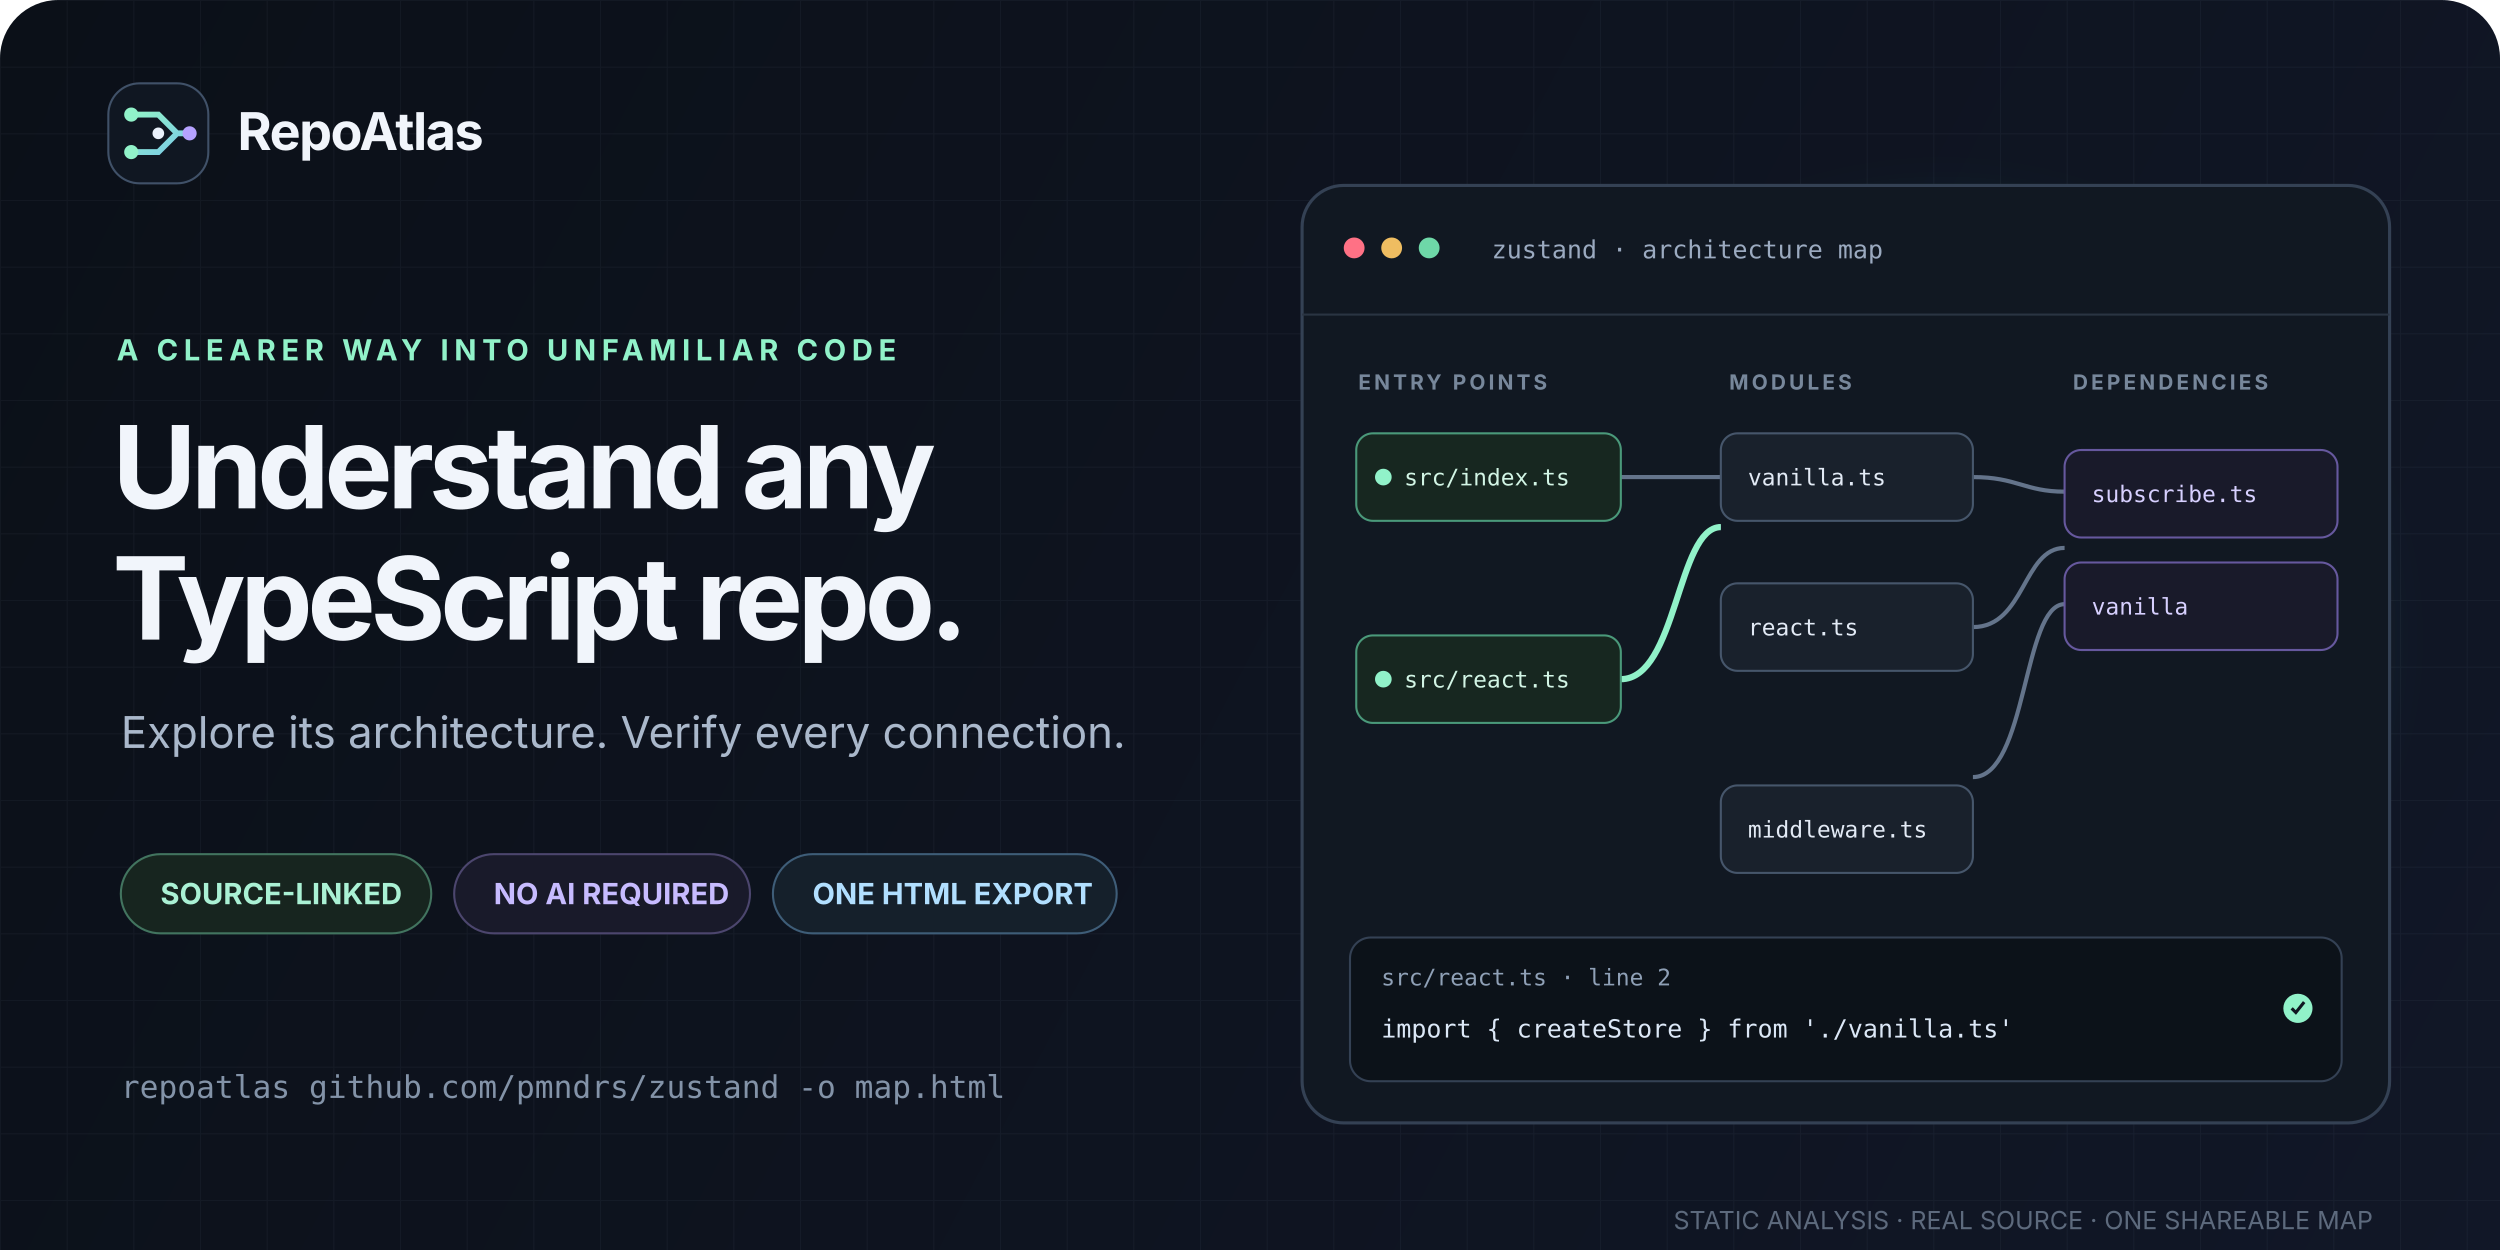
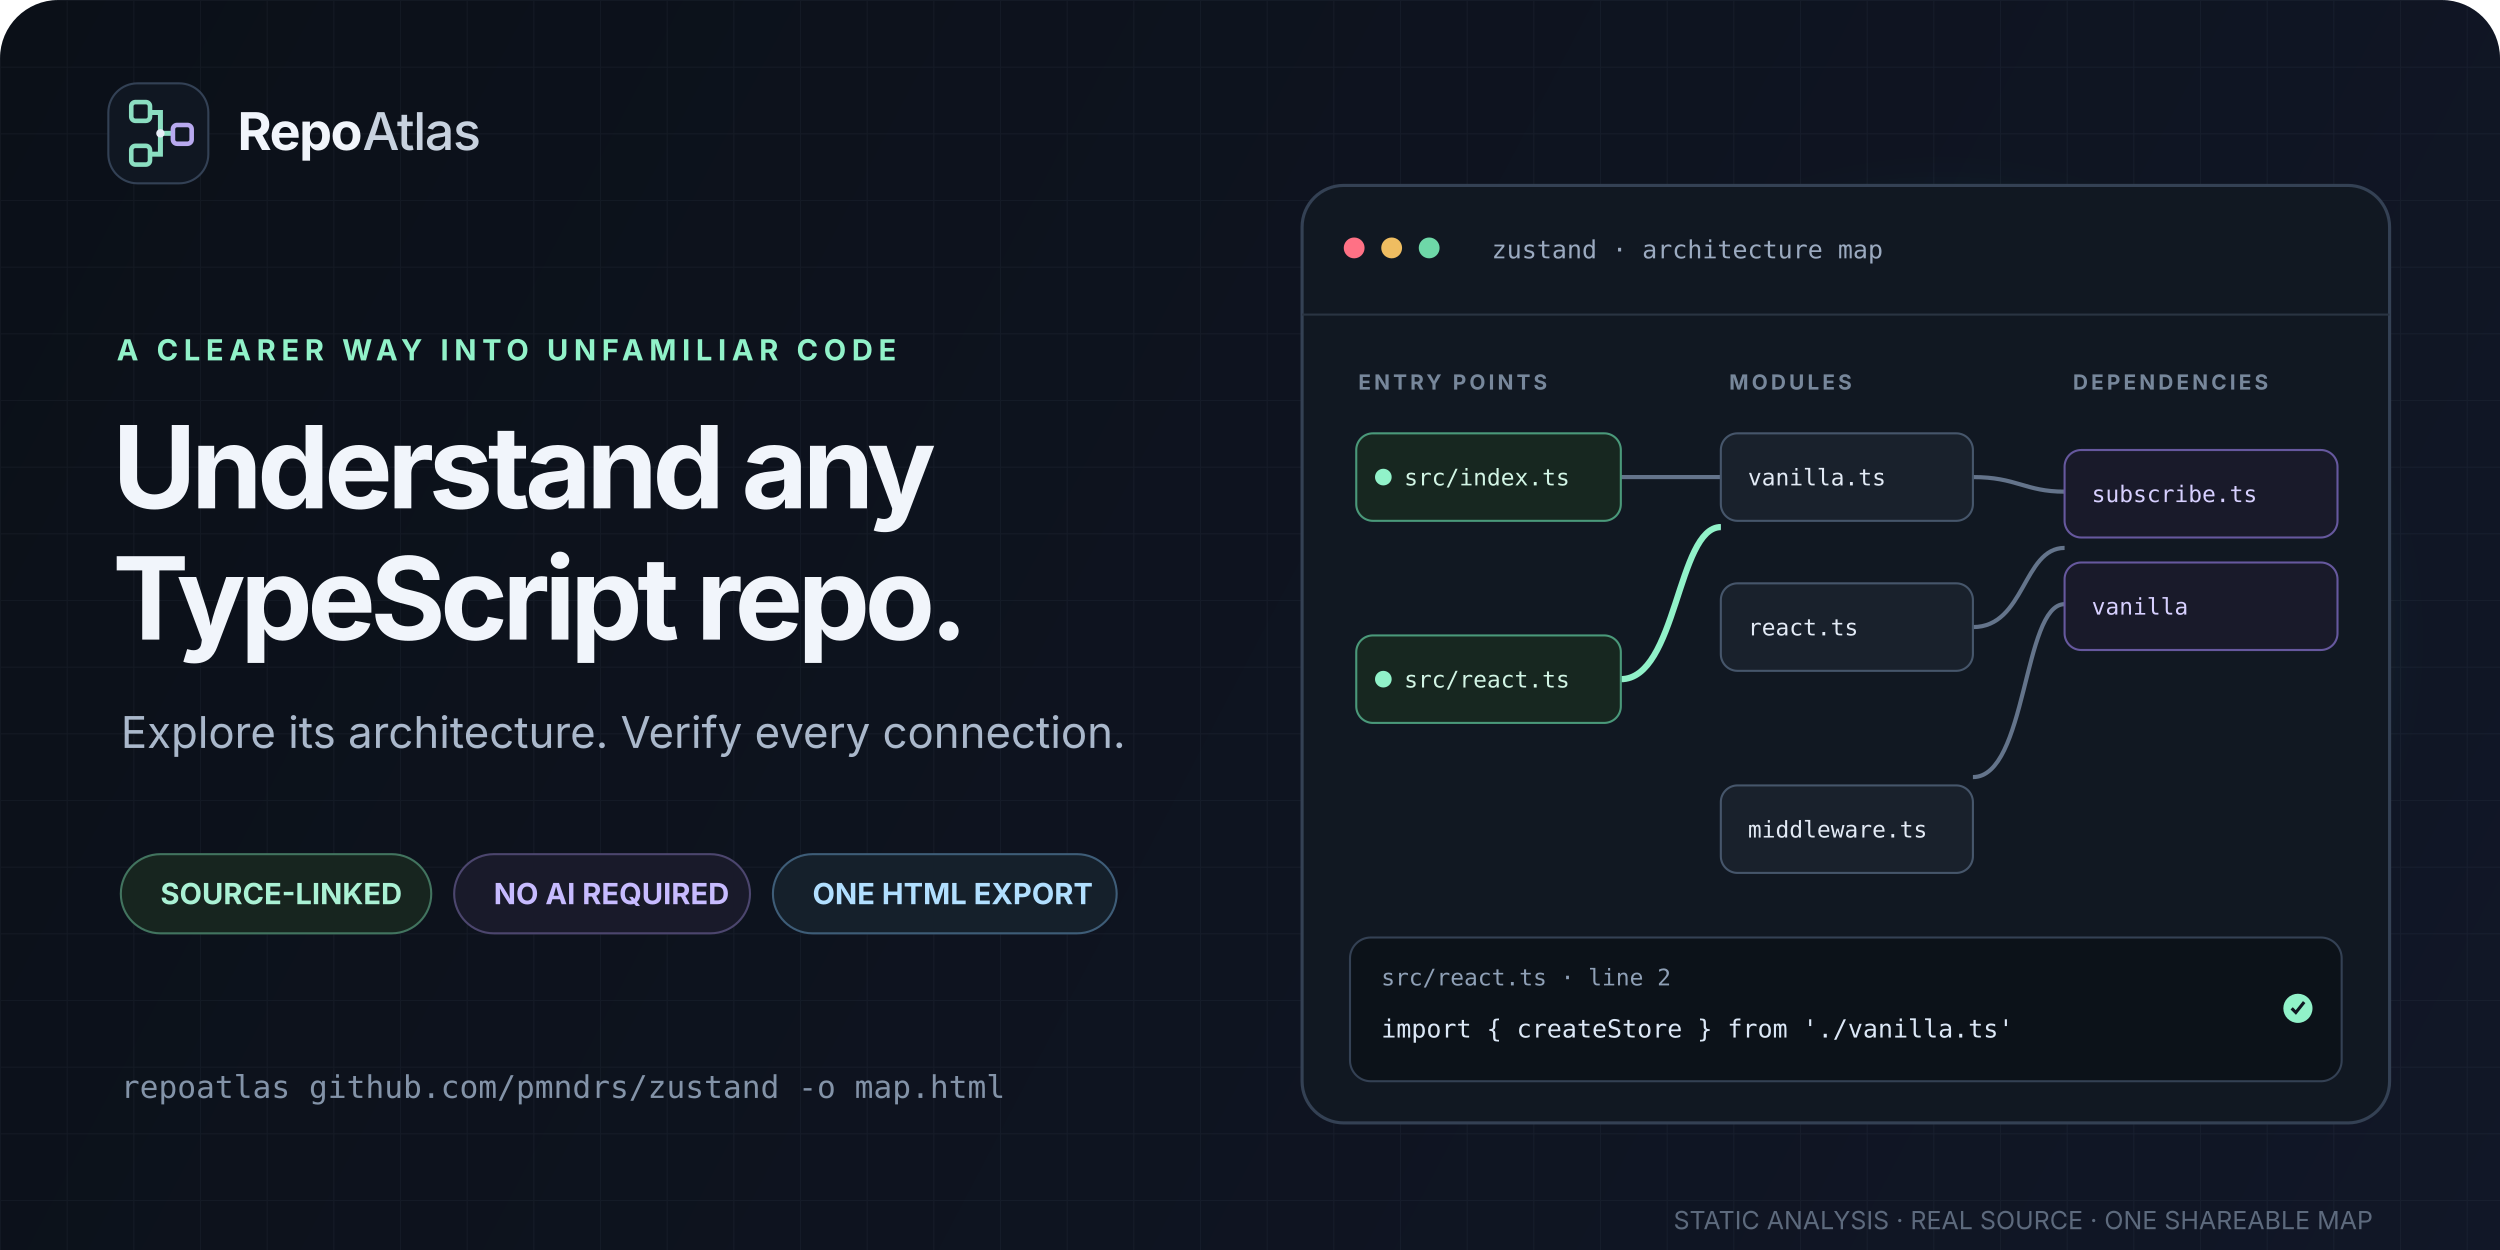
<svg xmlns="http://www.w3.org/2000/svg" width="1280" height="640" viewBox="0 0 1200 600" role="img" aria-labelledby="title desc">
  <defs>
    <linearGradient id="bg" x1="0" y1="0" x2="1200" y2="630" gradientUnits="userSpaceOnUse">
      <stop stop-color="#0b1018" />
      <stop offset="1" stop-color="#111727" />
    </linearGradient>
    <linearGradient id="mint" x1="0" y1="0" x2="1" y2="1">
      <stop stop-color="#91f2c9" />
      <stop offset="1" stop-color="#79c9e7" />
    </linearGradient>
    <pattern id="grid" width="32" height="32" patternUnits="userSpaceOnUse">
      <path d="M32 0H0V32" fill="none" stroke="#b6c8df" stroke-opacity=".045" />
    </pattern>
    <filter id="glow" x="-50%" y="-50%" width="200%" height="200%">
      <feGaussianBlur stdDeviation="15" />
    </filter>
  </defs>
  <rect width="1200" height="630" rx="28" fill="url(#bg)" />
  <rect width="1200" height="630" rx="28" fill="url(#grid)" />
  <circle cx="932" cy="306" r="205" fill="#7ce5c3" fill-opacity=".08" filter="url(#glow)" />
  <g transform="translate(52 40)">
-     <rect width="48" height="48" rx="15" fill="#101722" stroke="#405168" />
-     <path d="M12 15h12l9 9h5M12 33h12l9-9" fill="none" stroke="url(#mint)" stroke-linecap="round" stroke-width="2.8" />
-     <circle cx="11" cy="15" r="3.4" fill="#91f2c9" />
-     <circle cx="11" cy="33" r="3.4" fill="#91f2c9" />
-     <circle cx="39" cy="24" r="3.4" fill="#b5a2ff" />
-     <circle cx="24" cy="24" r="2.8" fill="#eaf1fb" />
-     <text x="62" y="32" fill="#f1f5fb" font-family="Inter,system-ui,sans-serif" font-size="25" font-weight="700" letter-spacing="-.7">RepoAtlas</text>
+     <rect width="48" height="48" rx="14" fill="#101722" stroke="#334155" />
+     <path d="M20 14h5v10h6M20 34h5V24" fill="none" stroke="#8bdec1" stroke-linecap="square" stroke-linejoin="miter" stroke-width="2.4" />
+     <rect x="11" y="9" width="9" height="9" rx="2" fill="#101722" stroke="#8bdec1" stroke-width="2.2" />
+     <rect x="11" y="30" width="9" height="9" rx="2" fill="#101722" stroke="#8bdec1" stroke-width="2.2" />
+     <rect x="31" y="20" width="9" height="9" rx="2" fill="#101722" stroke="#b8a9ef" stroke-width="2.2" />
+     <circle cx="25" cy="24" r="2" fill="#e7edf6" />
+     <text x="62" y="32" fill="#f1f5fb" font-family="Inter,system-ui,sans-serif" font-size="25" font-weight="740" letter-spacing="-.7">Repo<tspan fill="#c8d2df" font-weight="540">Atlas</tspan>
+     </text>
  </g>
  <text x="56" y="173" fill="#91f2c9" font-family="Inter,system-ui,sans-serif" font-size="14" font-weight="700" letter-spacing="2.7">A CLEARER WAY INTO UNFAMILIAR CODE</text>
  <text x="54" y="244" fill="#f1f5fb" font-family="Inter,system-ui,sans-serif" font-size="55" font-weight="740" letter-spacing="-2.5">Understand any</text>
  <text x="54" y="307" fill="#f1f5fb" font-family="Inter,system-ui,sans-serif" font-size="55" font-weight="740" letter-spacing="-2.5">TypeScript repo.</text>
  <text x="58" y="359" fill="#aab8cb" font-family="Inter,system-ui,sans-serif" font-size="21">Explore its architecture. Verify every connection.</text>
  <g font-family="Inter,system-ui,sans-serif" font-size="14" font-weight="650">
    <rect x="58" y="410" width="149" height="38" rx="19" fill="#17251f" stroke="#42745f" />
    <text x="77" y="434" fill="#aaf1d4">SOURCE-LINKED</text>
    <rect x="218" y="410" width="142" height="38" rx="19" fill="#191a2a" stroke="#4c466e" />
    <text x="237" y="434" fill="#c7bbff">NO AI REQUIRED</text>
    <rect x="371" y="410" width="165" height="38" rx="19" fill="#15202b" stroke="#3e5d78" />
    <text x="390" y="434" fill="#b1dfff">ONE HTML EXPORT</text>
  </g>
  <text x="58" y="527" fill="#8393a8" font-family="ui-monospace,SFMono-Regular,Menlo,monospace" font-size="15">repoatlas github.com/pmndrs/zustand -o map.html</text>
  <g transform="translate(625 89)">
    <rect width="522" height="450" rx="20" fill="#111822" stroke="#344154" stroke-width="1.5" />
    <path d="M0 62H522" stroke="#2a3442" />
    <circle cx="25" cy="30" r="5" fill="#ff7185" />
    <circle cx="43" cy="30" r="5" fill="#efbd61" />
    <circle cx="61" cy="30" r="5" fill="#6ed8a8" />
    <text x="91" y="35" fill="#9baac0" font-family="ui-monospace,monospace" font-size="12">zustand · architecture map</text>
    <g font-family="Inter,system-ui,sans-serif" font-size="10" font-weight="700" letter-spacing="1.5" fill="#77879b">
      <text x="27" y="98">ENTRY POINTS</text>
      <text x="205" y="98">MODULES</text>
      <text x="370" y="98">DEPENDENCIES</text>
    </g>
    <g fill="none" stroke="#64748b" stroke-width="2">
      <path d="M153 140C179 140 181 140 201 140" />
      <path d="M153 237C180 237 180 164 201 164" />
      <path d="M322 140C343 140 347 147 366 147" />
      <path d="M322 212C347 212 346 174 366 174" />
      <path d="M322 284C348 284 346 201 366 201" />
    </g>
    <g fill="none" stroke="#91f2c9" stroke-width="3">
      <path d="M153 237C180 237 180 164 201 164" />
    </g>
    <g font-family="ui-monospace,monospace" font-size="11">
      <g>
        <rect x="26" y="119" width="127" height="42" rx="8" fill="#172720" stroke="#4a997a" />
        <circle cx="39" cy="140" r="4" fill="#91f2c9" />
        <text x="49" y="144" fill="#d2f5e5">src/index.ts</text>
      </g>
      <g>
        <rect x="26" y="216" width="127" height="42" rx="8" fill="#172720" stroke="#4a997a" />
        <circle cx="39" cy="237" r="4" fill="#91f2c9" />
        <text x="49" y="241" fill="#d2f5e5">src/react.ts</text>
      </g>
      <g>
        <rect x="201" y="119" width="121" height="42" rx="8" fill="#19212c" stroke="#46566b" />
        <text x="214" y="144" fill="#e2eaf5">vanilla.ts</text>
      </g>
      <g>
        <rect x="201" y="191" width="121" height="42" rx="8" fill="#19212c" stroke="#46566b" />
        <text x="214" y="216" fill="#e2eaf5">react.ts</text>
      </g>
      <g>
        <rect x="201" y="288" width="121" height="42" rx="8" fill="#19212c" stroke="#46566b" />
        <text x="214" y="313" fill="#e2eaf5">middleware.ts</text>
      </g>
      <g>
        <rect x="366" y="127" width="131" height="42" rx="8" fill="#191a2a" stroke="#66589e" />
        <text x="379" y="152" fill="#d7d0ff">subscribe.ts</text>
      </g>
      <g>
        <rect x="366" y="181" width="131" height="42" rx="8" fill="#191a2a" stroke="#66589e" />
        <text x="379" y="206" fill="#d7d0ff">vanilla</text>
      </g>
    </g>
    <g transform="translate(23 361)">
      <rect width="476" height="69" rx="10" fill="#0c1219" stroke="#344154" />
      <text x="15" y="23" fill="#8fa0b6" font-family="ui-monospace,monospace" font-size="11">src/react.ts  ·  line 2</text>
      <text x="15" y="48" fill="#dce8f7" font-family="ui-monospace,monospace" font-size="12">import { createStore } from './vanilla.ts'</text>
      <circle cx="455" cy="34" r="7" fill="#91f2c9" />
      <path d="m452 34 2 2 4-5" fill="none" stroke="#101722" stroke-width="1.5" />
    </g>
  </g>
  <text x="1139" y="590" text-anchor="end" fill="#5d6a7d" font-family="Inter,system-ui,sans-serif" font-size="12">STATIC ANALYSIS · REAL SOURCE · ONE SHAREABLE MAP</text>
</svg>
